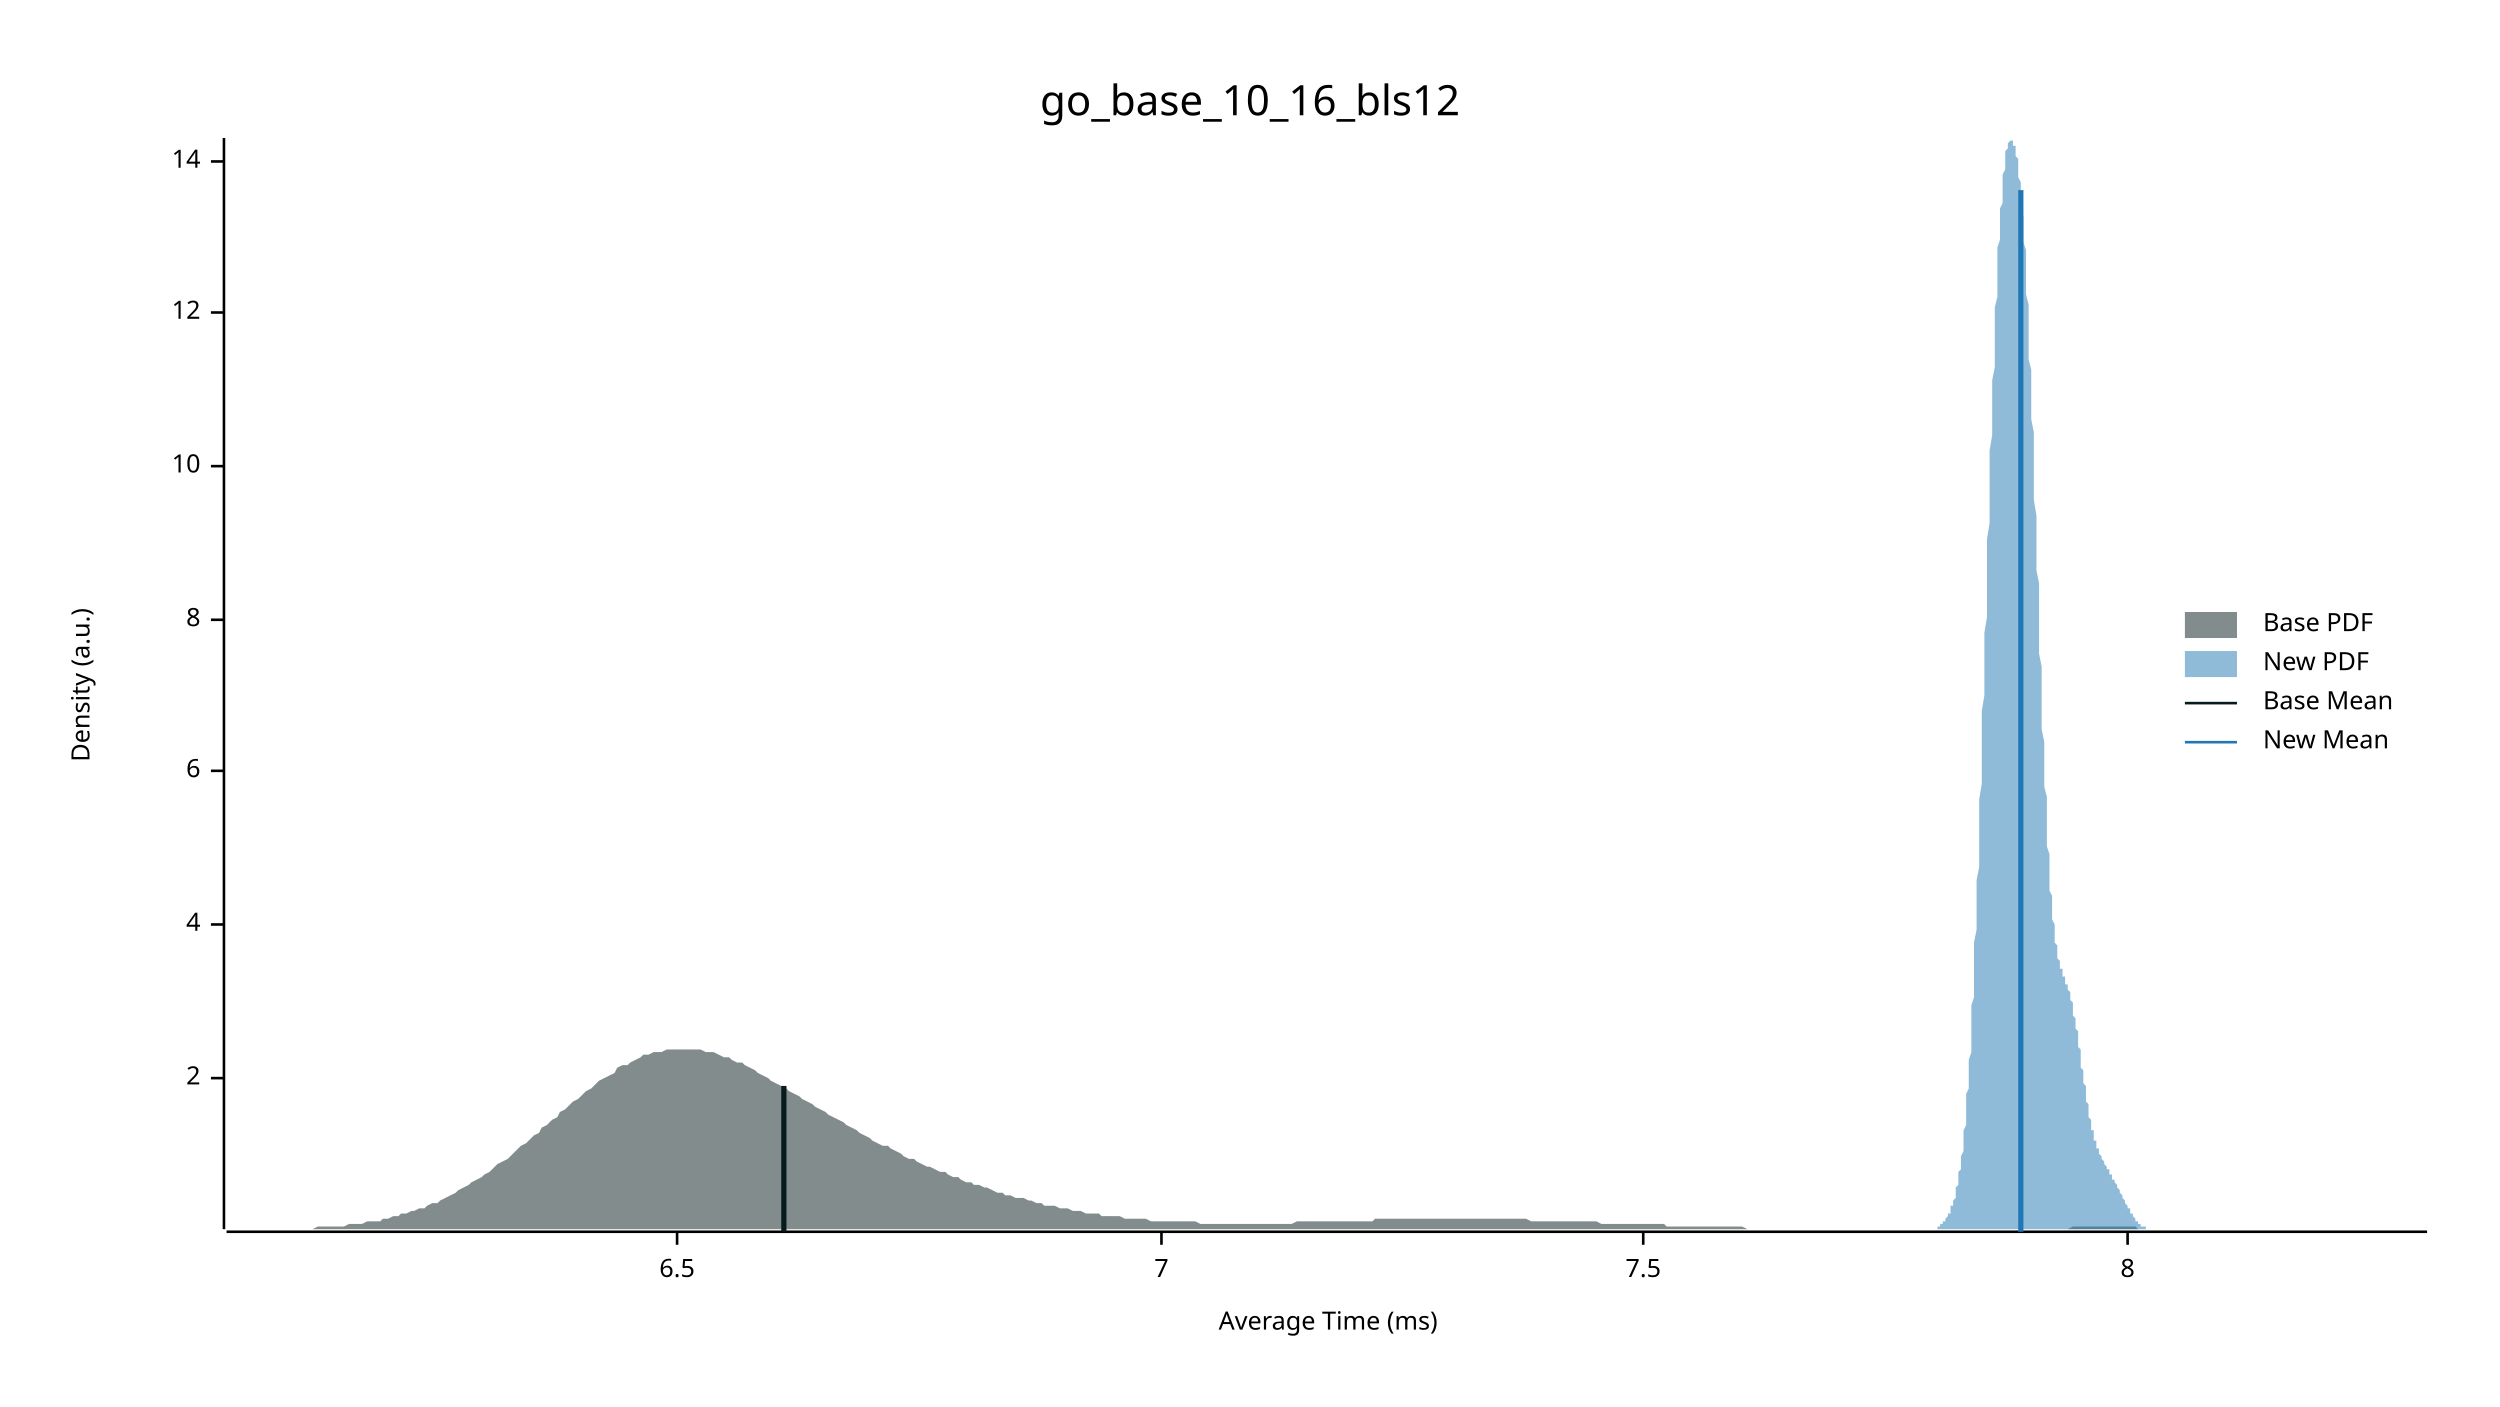
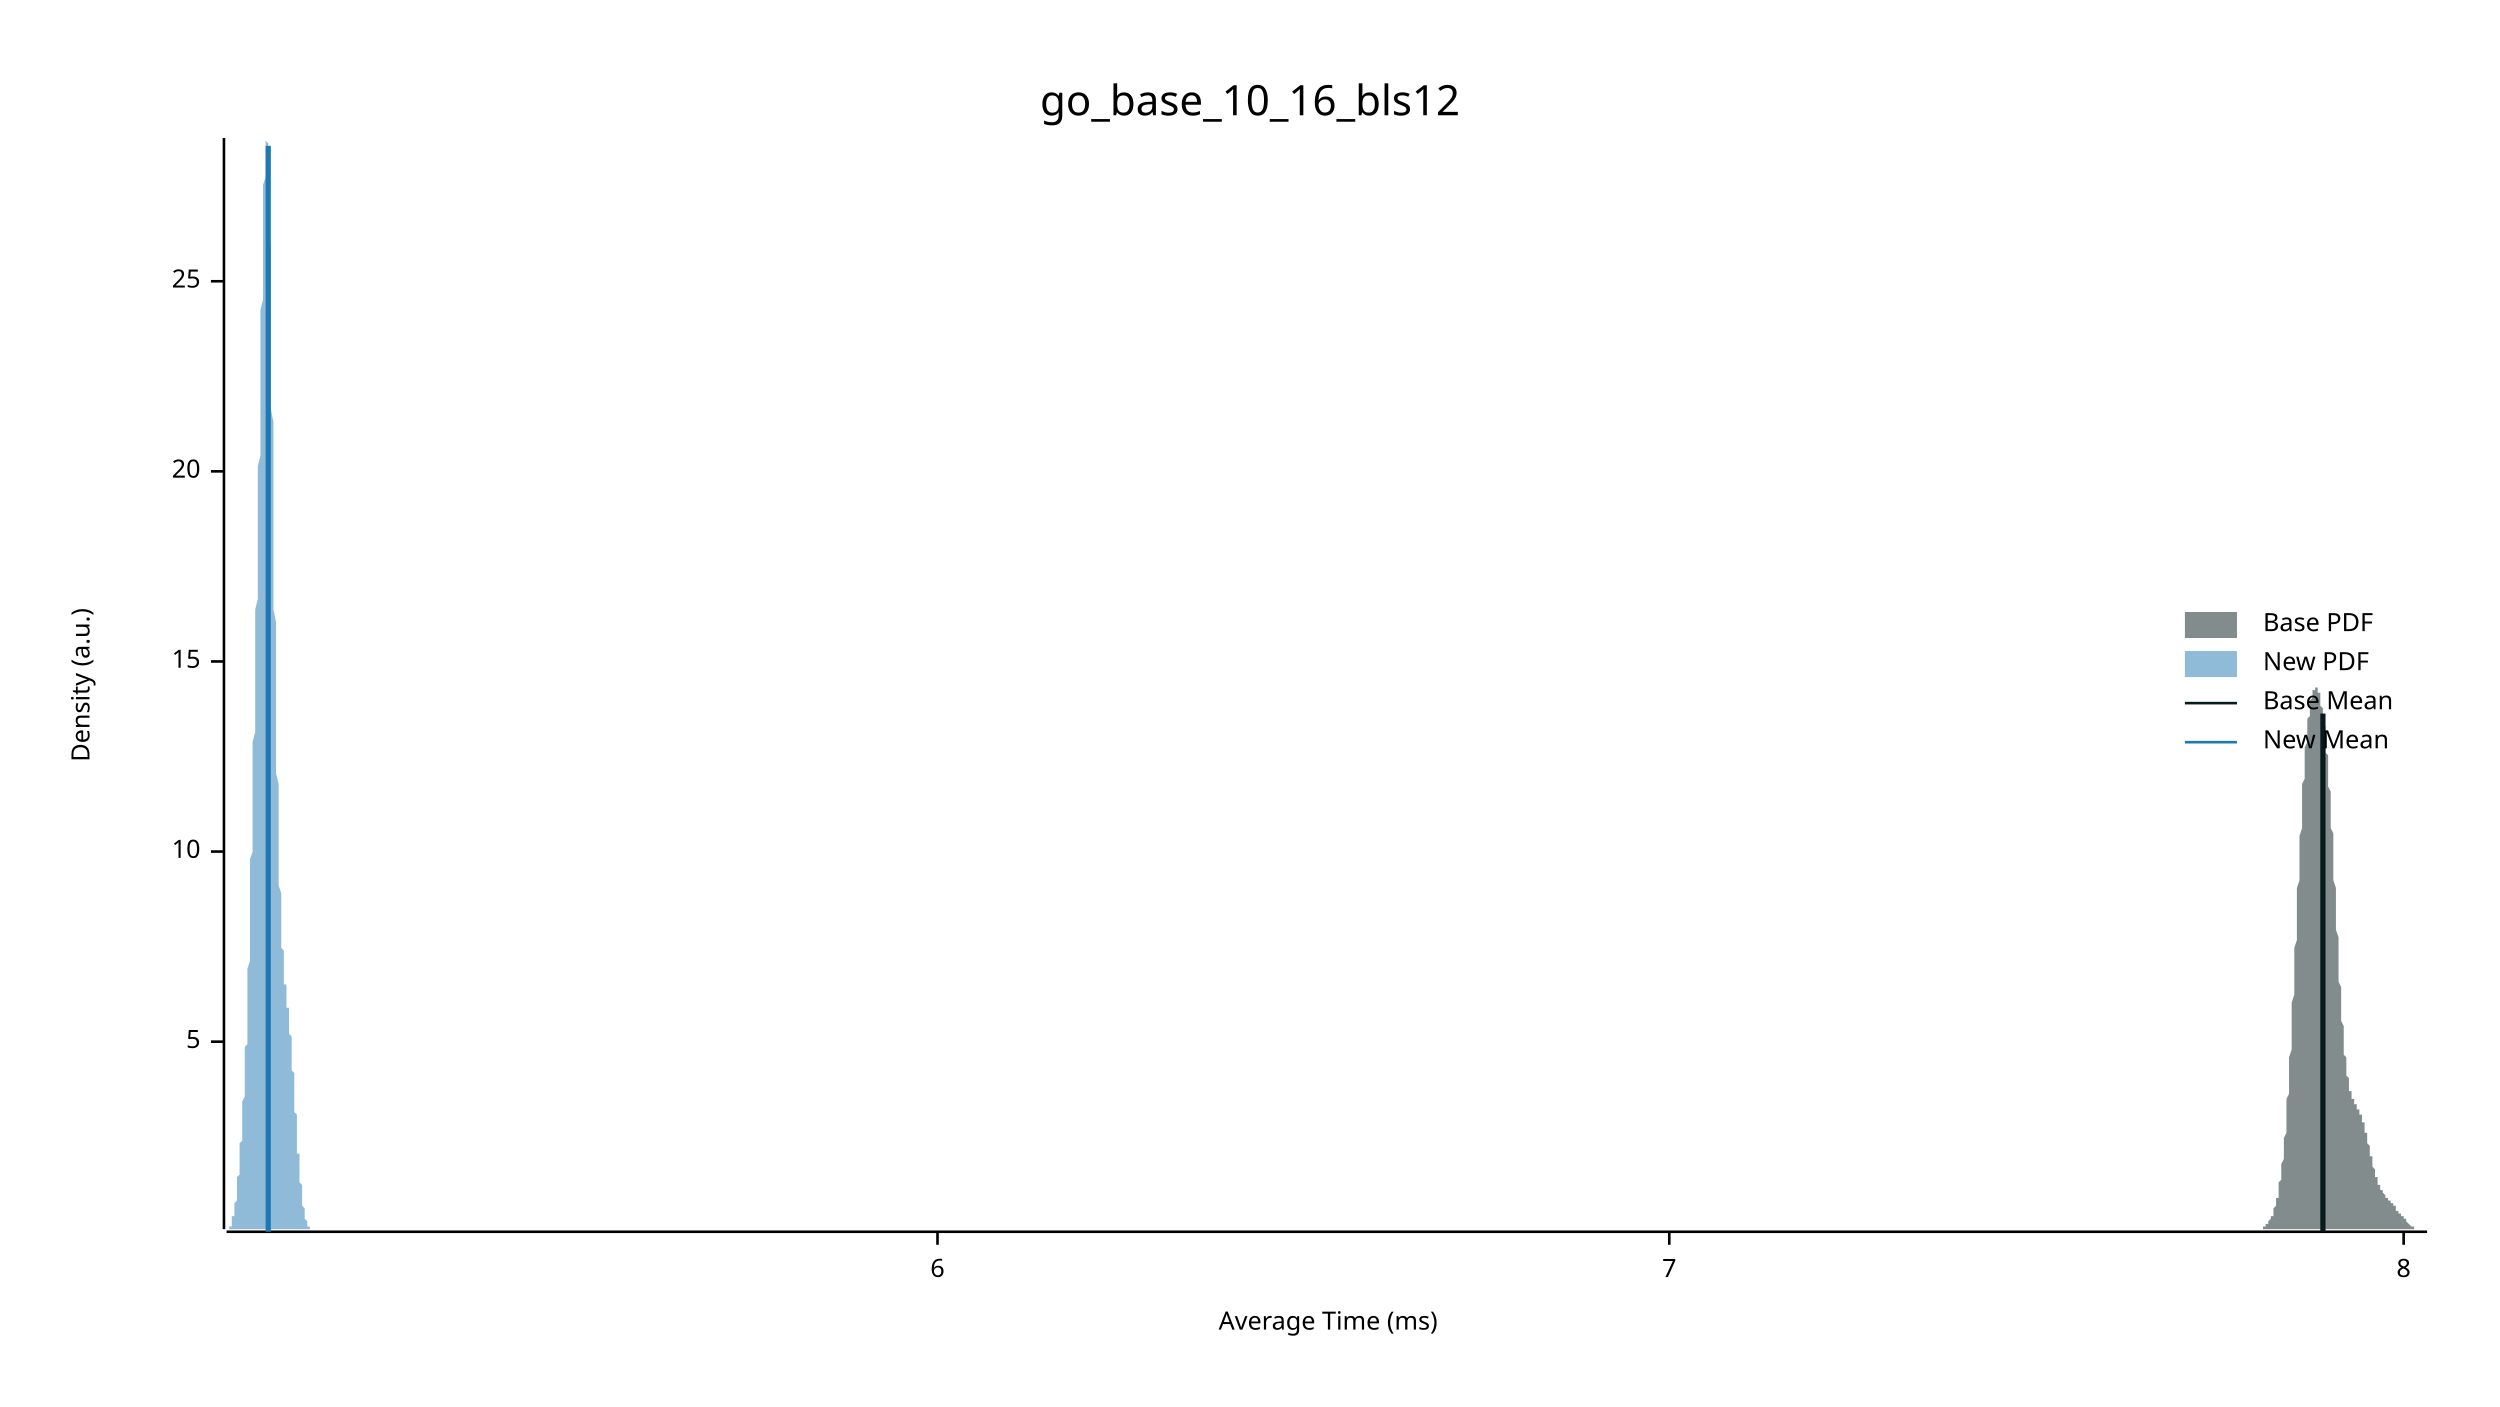
<svg xmlns="http://www.w3.org/2000/svg" width="960" height="540" viewBox="0 0 960 540">
  <text x="480" y="32" dy="0.76em" text-anchor="middle" font-family="sans-serif" font-size="16.129" opacity="1" fill="#000000">
go_base_10_16_bls12
</text>
  <text x="27" y="263" dy="0.76em" text-anchor="middle" font-family="sans-serif" font-size="9.677" opacity="1" fill="#000000" transform="rotate(270, 27, 263)">
Density (a.u.)
</text>
  <text x="510" y="513" dy="-0.5ex" text-anchor="middle" font-family="sans-serif" font-size="9.677" opacity="1" fill="#000000">
Average Time (ms)
</text>
  <polyline fill="none" opacity="1" stroke="#000000" stroke-width="1" points="86,53 86,472 " />
-   <text x="77" y="414" dy="0.5ex" text-anchor="end" font-family="sans-serif" font-size="9.677" opacity="1" fill="#000000">
- 2
+   <text x="77" y="400" dy="0.5ex" text-anchor="end" font-family="sans-serif" font-size="9.677" opacity="1" fill="#000000">
+ 5
</text>
-   <polyline fill="none" opacity="1" stroke="#000000" stroke-width="1" points="81,414 86,414 " />
-   <text x="77" y="355" dy="0.5ex" text-anchor="end" font-family="sans-serif" font-size="9.677" opacity="1" fill="#000000">
- 4
+   <polyline fill="none" opacity="1" stroke="#000000" stroke-width="1" points="81,400 86,400 " />
+   <text x="77" y="327" dy="0.5ex" text-anchor="end" font-family="sans-serif" font-size="9.677" opacity="1" fill="#000000">
+ 10
</text>
-   <polyline fill="none" opacity="1" stroke="#000000" stroke-width="1" points="81,355 86,355 " />
-   <text x="77" y="296" dy="0.5ex" text-anchor="end" font-family="sans-serif" font-size="9.677" opacity="1" fill="#000000">
+   <polyline fill="none" opacity="1" stroke="#000000" stroke-width="1" points="81,327 86,327 " />
+   <text x="77" y="254" dy="0.5ex" text-anchor="end" font-family="sans-serif" font-size="9.677" opacity="1" fill="#000000">
+ 15
+ </text>
+   <polyline fill="none" opacity="1" stroke="#000000" stroke-width="1" points="81,254 86,254 " />
+   <text x="77" y="181" dy="0.5ex" text-anchor="end" font-family="sans-serif" font-size="9.677" opacity="1" fill="#000000">
+ 20
+ </text>
+   <polyline fill="none" opacity="1" stroke="#000000" stroke-width="1" points="81,181 86,181 " />
+   <text x="77" y="108" dy="0.5ex" text-anchor="end" font-family="sans-serif" font-size="9.677" opacity="1" fill="#000000">
+ 25
+ </text>
+   <polyline fill="none" opacity="1" stroke="#000000" stroke-width="1" points="81,108 86,108 " />
+   <polyline fill="none" opacity="1" stroke="#000000" stroke-width="1" points="87,473 932,473 " />
+   <text x="360" y="483" dy="0.76em" text-anchor="middle" font-family="sans-serif" font-size="9.677" opacity="1" fill="#000000">
6
</text>
-   <polyline fill="none" opacity="1" stroke="#000000" stroke-width="1" points="81,296 86,296 " />
-   <text x="77" y="238" dy="0.5ex" text-anchor="end" font-family="sans-serif" font-size="9.677" opacity="1" fill="#000000">
+   <polyline fill="none" opacity="1" stroke="#000000" stroke-width="1" points="360,473 360,478 " />
+   <text x="641" y="483" dy="0.76em" text-anchor="middle" font-family="sans-serif" font-size="9.677" opacity="1" fill="#000000">
+ 7
+ </text>
+   <polyline fill="none" opacity="1" stroke="#000000" stroke-width="1" points="641,473 641,478 " />
+   <text x="923" y="483" dy="0.76em" text-anchor="middle" font-family="sans-serif" font-size="9.677" opacity="1" fill="#000000">
8
</text>
-   <polyline fill="none" opacity="1" stroke="#000000" stroke-width="1" points="81,238 86,238 " />
-   <text x="77" y="179" dy="0.5ex" text-anchor="end" font-family="sans-serif" font-size="9.677" opacity="1" fill="#000000">
- 10
- </text>
-   <polyline fill="none" opacity="1" stroke="#000000" stroke-width="1" points="81,179 86,179 " />
-   <text x="77" y="120" dy="0.5ex" text-anchor="end" font-family="sans-serif" font-size="9.677" opacity="1" fill="#000000">
- 12
- </text>
-   <polyline fill="none" opacity="1" stroke="#000000" stroke-width="1" points="81,120 86,120 " />
-   <text x="77" y="62" dy="0.5ex" text-anchor="end" font-family="sans-serif" font-size="9.677" opacity="1" fill="#000000">
- 14
- </text>
-   <polyline fill="none" opacity="1" stroke="#000000" stroke-width="1" points="81,62 86,62 " />
-   <polyline fill="none" opacity="1" stroke="#000000" stroke-width="1" points="87,473 932,473 " />
-   <text x="260" y="483" dy="0.76em" text-anchor="middle" font-family="sans-serif" font-size="9.677" opacity="1" fill="#000000">
- 6.5
- </text>
-   <polyline fill="none" opacity="1" stroke="#000000" stroke-width="1" points="260,473 260,478 " />
-   <text x="446" y="483" dy="0.76em" text-anchor="middle" font-family="sans-serif" font-size="9.677" opacity="1" fill="#000000">
- 7
- </text>
-   <polyline fill="none" opacity="1" stroke="#000000" stroke-width="1" points="446,473 446,478 " />
-   <text x="631" y="483" dy="0.76em" text-anchor="middle" font-family="sans-serif" font-size="9.677" opacity="1" fill="#000000">
- 7.5
- </text>
-   <polyline fill="none" opacity="1" stroke="#000000" stroke-width="1" points="631,473 631,478 " />
-   <text x="817" y="483" dy="0.76em" text-anchor="middle" font-family="sans-serif" font-size="9.677" opacity="1" fill="#000000">
- 8
- </text>
-   <polyline fill="none" opacity="1" stroke="#000000" stroke-width="1" points="817,473 817,478 " />
-   <polygon opacity="0.5" fill="#071A1C" points="87,472 88,472 90,472 92,472 93,472 95,472 97,472 98,472 100,472 102,472 103,472 105,472 107,472 109,472 110,472 112,472 114,472 115,472 117,472 119,472 120,472 122,471 124,471 125,471 127,471 129,471 131,471 132,471 134,470 136,470 137,470 139,470 141,469 142,469 144,469 146,469 147,468 149,468 151,467 153,467 154,466 156,466 158,465 159,465 161,464 163,464 164,463 166,462 168,462 169,461 171,460 173,459 175,458 176,457 178,456 180,455 181,454 183,453 185,452 186,451 188,450 190,448 191,447 193,446 195,445 197,443 198,442 200,440 202,439 203,438 205,436 207,435 208,433 210,432 212,430 214,429 215,427 217,426 219,424 220,423 222,422 224,420 225,419 227,418 229,416 230,415 232,414 234,413 236,412 237,410 239,409 241,409 242,408 244,407 246,406 247,405 249,405 251,404 252,404 254,404 256,403 258,403 259,403 261,403 263,403 264,403 266,403 268,403 269,403 271,404 273,404 274,404 276,405 278,406 280,406 281,407 283,408 285,408 286,409 288,410 290,411 291,412 293,413 295,414 296,415 298,416 300,417 302,418 303,419 305,420 307,421 308,422 310,423 312,424 313,425 315,426 317,427 318,428 320,429 322,430 324,431 325,432 327,433 329,434 330,435 332,436 334,437 335,438 337,439 339,440 341,440 342,441 344,442 346,443 347,444 349,445 351,445 352,446 354,447 356,448 357,448 359,449 361,450 363,450 364,451 366,452 368,452 369,453 371,454 373,454 374,455 376,455 378,456 379,456 381,457 383,458 385,458 386,459 388,459 390,460 391,460 393,460 395,461 396,461 398,462 400,462 401,463 403,463 405,463 407,464 408,464 410,464 412,465 413,465 415,465 417,466 418,466 420,466 422,466 423,467 425,467 427,467 429,467 430,467 432,468 434,468 435,468 437,468 439,468 440,468 442,469 444,469 445,469 447,469 449,469 451,469 452,469 454,469 456,469 457,469 459,469 461,470 462,470 464,470 466,470 468,470 469,470 471,470 473,470 474,470 476,470 478,470 479,470 481,470 483,470 484,470 486,470 488,470 490,470 491,470 493,470 495,470 496,470 498,469 500,469 501,469 503,469 505,469 506,469 508,469 510,469 512,469 513,469 515,469 517,469 518,469 520,469 522,469 523,469 525,469 527,469 528,468 530,468 532,468 534,468 535,468 537,468 539,468 540,468 542,468 544,468 545,468 547,468 549,468 550,468 552,468 554,468 556,468 557,468 559,468 561,468 562,468 564,468 566,468 567,468 569,468 571,468 573,468 574,468 576,468 578,468 579,468 581,468 583,468 584,468 586,468 588,469 589,469 591,469 593,469 595,469 596,469 598,469 600,469 601,469 603,469 605,469 606,469 608,469 610,469 611,469 613,469 615,470 617,470 618,470 620,470 622,470 623,470 625,470 627,470 628,470 630,470 632,470 633,470 635,470 637,470 639,470 640,471 642,471 644,471 645,471 647,471 649,471 650,471 652,471 654,471 655,471 657,471 659,471 661,471 662,471 664,471 666,471 667,471 669,471 671,472 672,472 674,472 676,472 677,472 679,472 681,472 683,472 684,472 686,472 688,472 689,472 691,472 693,472 694,472 696,472 698,472 700,472 701,472 703,472 705,472 706,472 708,472 710,472 711,472 713,472 715,472 716,472 718,472 720,472 722,472 723,472 725,472 727,472 728,472 730,472 732,472 733,472 735,472 737,472 738,472 740,472 742,472 744,472 745,472 747,472 749,472 750,472 752,472 754,472 755,472 757,472 759,472 760,472 762,472 764,472 766,472 767,472 769,472 771,472 772,472 774,472 776,472 777,472 779,472 781,472 782,472 784,472 786,472 788,472 789,472 791,472 793,472 794,472 796,471 798,471 799,471 801,471 803,471 804,471 806,471 808,471 810,471 811,471 813,471 815,471 816,471 818,471 820,471 821,472 823,472 825,472 827,472 828,472 830,472 832,472 833,472 835,472 837,472 838,472 840,472 842,472 843,472 845,472 847,472 849,472 850,472 852,472 854,472 855,472 857,472 859,472 860,472 862,472 864,472 865,472 867,472 869,472 871,472 872,472 874,472 876,472 877,472 879,472 881,472 882,472 884,472 886,472 887,472 889,472 891,472 893,472 894,472 896,472 898,472 899,472 901,472 903,472 904,472 906,472 908,472 909,472 911,472 913,472 915,472 916,472 918,472 920,472 921,472 923,472 925,472 926,472 928,472 930,472 932,472 932,472 87,472 " />
-   <polygon opacity="0.5" fill="#1F78B4" points="740,472 740,472 740,472 740,472 740,472 741,472 741,472 741,472 741,472 741,472 741,472 742,472 742,472 742,472 742,472 742,472 743,472 743,472 743,472 743,472 743,472 743,472 744,472 744,471 744,471 744,471 744,471 744,471 745,471 745,471 745,471 745,471 745,470 746,470 746,470 746,470 746,470 746,470 746,469 747,469 747,469 747,469 747,468 747,468 747,468 748,467 748,467 748,467 748,466 748,466 749,466 749,465 749,465 749,464 749,464 749,463 750,463 750,462 750,462 750,461 750,461 751,460 751,459 751,458 751,458 751,457 751,456 752,455 752,454 752,453 752,452 752,451 752,450 753,449 753,448 753,446 753,445 753,444 754,442 754,441 754,439 754,437 754,435 754,434 755,432 755,430 755,427 755,425 755,423 755,420 756,418 756,415 756,412 756,410 756,407 757,404 757,400 757,397 757,394 757,390 757,386 758,383 758,379 758,375 758,371 758,366 758,362 759,357 759,353 759,348 759,343 759,338 760,333 760,328 760,323 760,318 760,312 760,307 761,301 761,296 761,290 761,284 761,278 761,273 762,267 762,261 762,255 762,249 762,243 763,237 763,231 763,225 763,219 763,213 763,207 764,201 764,195 764,190 764,184 764,178 764,173 765,167 765,162 765,157 765,151 765,146 766,141 766,137 766,132 766,127 766,123 766,118 767,114 767,110 767,106 767,103 767,99 767,95 768,92 768,89 768,86 768,83 768,80 769,78 769,75 769,73 769,71 769,69 769,67 770,65 770,64 770,62 770,61 770,60 770,58 771,57 771,57 771,56 771,55 771,55 772,54 772,54 772,54 772,54 772,53 772,54 773,54 773,54 773,54 773,55 773,55 773,56 774,56 774,57 774,58 774,59 774,60 775,61 775,62 775,64 775,65 775,67 775,68 776,70 776,72 776,74 776,76 776,78 776,80 777,83 777,85 777,88 777,90 777,93 778,96 778,100 778,103 778,106 778,110 778,113 779,117 779,121 779,125 779,129 779,134 779,138 780,142 780,147 780,152 780,157 780,161 781,166 781,171 781,177 781,182 781,187 781,192 782,198 782,203 782,208 782,214 782,219 783,224 783,230 783,235 783,240 783,246 783,251 784,256 784,261 784,266 784,271 784,276 784,280 785,285 785,290 785,294 785,298 785,302 786,306 786,310 786,314 786,318 786,321 786,325 787,328 787,331 787,334 787,337 787,339 787,342 788,344 788,347 788,349 788,351 788,353 789,355 789,356 789,358 789,359 789,361 789,362 790,363 790,364 790,365 790,366 790,367 790,368 791,369 791,370 791,370 791,371 791,372 792,372 792,373 792,373 792,374 792,374 792,375 793,375 793,376 793,376 793,377 793,377 793,378 794,378 794,379 794,379 794,380 794,380 795,381 795,382 795,382 795,383 795,384 795,384 796,385 796,386 796,387 796,388 796,389 796,390 797,391 797,392 797,393 797,394 797,395 798,396 798,397 798,398 798,400 798,401 798,402 799,403 799,405 799,406 799,407 799,408 799,410 800,411 800,412 800,413 800,415 800,416 801,417 801,418 801,420 801,421 801,422 801,423 802,424 802,425 802,426 802,427 802,428 802,429 803,430 803,431 803,432 803,433 803,434 804,434 804,435 804,436 804,436 804,437 804,438 805,438 805,439 805,439 805,440 805,441 805,441 806,441 806,442 806,442 806,443 806,443 807,444 807,444 807,444 807,445 807,445 807,445 808,446 808,446 808,446 808,447 808,447 808,447 809,448 809,448 809,448 809,448 809,449 810,449 810,449 810,450 810,450 810,450 810,451 811,451 811,451 811,452 811,452 811,452 811,453 812,453 812,453 812,454 812,454 812,454 813,455 813,455 813,455 813,456 813,456 813,456 814,457 814,457 814,457 814,458 814,458 815,459 815,459 815,459 815,460 815,460 815,460 816,461 816,461 816,461 816,462 816,462 816,462 817,463 817,463 817,463 817,464 817,464 818,464 818,465 818,465 818,465 818,466 818,466 819,466 819,466 819,467 819,467 819,467 819,467 820,468 820,468 820,468 820,468 820,469 821,469 821,469 821,469 821,469 821,470 821,470 822,470 822,470 822,470 822,470 822,471 822,471 823,471 823,471 823,471 823,471 823,471 824,471 824,471 824,472 824,472 824,472 824,472 825,472 825,472 825,472 825,472 825,472 825,472 826,472 826,472 826,472 826,472 826,472 827,472 827,472 827,472 827,472 827,472 827,472 828,472 828,472 828,472 828,472 740,472 " />
-   <polyline fill="none" opacity="1" stroke="#071A1C" stroke-width="2" points="301,473 301,417 " />
-   <polyline fill="none" opacity="1" stroke="#1F78B4" stroke-width="2" points="776,473 776,73 " />
+   <polyline fill="none" opacity="1" stroke="#000000" stroke-width="1" points="923,473 923,478 " />
+   <polygon opacity="0.5" fill="#071A1C" points="864,472 865,472 865,472 865,472 865,472 865,472 865,472 865,472 866,472 866,472 866,472 866,472 866,472 866,472 866,472 866,472 867,472 867,472 867,472 867,472 867,472 867,472 867,472 868,472 868,472 868,472 868,472 868,472 868,472 868,472 869,472 869,472 869,472 869,471 869,471 869,471 869,471 869,471 870,471 870,471 870,471 870,471 870,470 870,470 870,470 871,470 871,470 871,470 871,470 871,469 871,469 871,469 871,469 872,468 872,468 872,468 872,468 872,467 872,467 872,467 873,467 873,466 873,466 873,466 873,465 873,465 873,464 873,464 874,463 874,463 874,462 874,462 874,461 874,461 874,460 875,460 875,459 875,458 875,457 875,457 875,456 875,455 875,454 876,453 876,452 876,451 876,450 876,449 876,448 876,447 877,445 877,444 877,443 877,441 877,440 877,438 877,437 878,435 878,433 878,432 878,430 878,428 878,426 878,424 878,422 879,420 879,418 879,415 879,413 879,411 879,408 879,406 880,403 880,401 880,398 880,396 880,393 880,390 880,387 880,385 881,382 881,379 881,376 881,373 881,370 881,367 881,364 882,361 882,358 882,355 882,352 882,349 882,346 882,344 882,341 883,338 883,335 883,332 883,329 883,326 883,324 883,321 884,318 884,316 884,313 884,310 884,308 884,306 884,303 884,301 885,299 885,297 885,294 885,292 885,290 885,289 885,287 886,285 886,283 886,282 886,280 886,279 886,278 886,276 887,275 887,274 887,273 887,272 887,271 887,270 887,269 887,269 888,268 888,267 888,267 888,266 888,266 888,265 888,265 889,265 889,265 889,264 889,264 889,264 889,264 889,264 889,264 890,264 890,265 890,265 890,265 890,265 890,266 890,266 891,266 891,267 891,267 891,268 891,269 891,269 891,270 891,271 892,272 892,272 892,273 892,274 892,275 892,276 892,277 893,279 893,280 893,281 893,283 893,284 893,286 893,287 893,289 894,290 894,292 894,294 894,296 894,298 894,300 894,302 895,304 895,306 895,308 895,311 895,313 895,315 895,318 896,320 896,323 896,325 896,328 896,331 896,333 896,336 896,338 897,341 897,344 897,346 897,349 897,352 897,354 897,357 898,360 898,362 898,365 898,367 898,370 898,372 898,375 898,377 899,379 899,382 899,384 899,386 899,388 899,390 899,392 900,394 900,396 900,397 900,399 900,401 900,402 900,404 900,405 901,406 901,408 901,409 901,410 901,411 901,412 901,413 902,414 902,415 902,416 902,416 902,417 902,418 902,418 902,419 903,419 903,420 903,420 903,421 903,421 903,421 903,422 904,422 904,422 904,423 904,423 904,423 904,423 904,424 905,424 905,424 905,424 905,425 905,425 905,425 905,425 905,426 906,426 906,426 906,426 906,427 906,427 906,427 906,428 907,428 907,428 907,429 907,429 907,430 907,430 907,430 907,431 908,431 908,432 908,432 908,433 908,433 908,434 908,435 909,435 909,436 909,436 909,437 909,438 909,438 909,439 909,439 910,440 910,441 910,441 910,442 910,443 910,443 910,444 911,444 911,445 911,446 911,446 911,447 911,447 911,448 911,448 912,449 912,450 912,450 912,451 912,451 912,451 912,452 913,452 913,453 913,453 913,454 913,454 913,454 913,455 914,455 914,455 914,456 914,456 914,456 914,456 914,457 914,457 915,457 915,457 915,458 915,458 915,458 915,458 915,458 916,459 916,459 916,459 916,459 916,459 916,459 916,460 916,460 917,460 917,460 917,460 917,460 917,460 917,461 917,461 918,461 918,461 918,461 918,461 918,462 918,462 918,462 918,462 919,462 919,462 919,463 919,463 919,463 919,463 919,463 920,463 920,464 920,464 920,464 920,464 920,464 920,464 920,465 921,465 921,465 921,465 921,465 921,465 921,466 921,466 922,466 922,466 922,466 922,466 922,467 922,467 922,467 923,467 923,467 923,467 923,468 923,468 923,468 923,468 923,468 924,468 924,469 924,469 924,469 924,469 924,469 924,469 925,470 925,470 925,470 925,470 925,470 925,470 925,470 925,470 926,471 926,471 926,471 926,471 926,471 926,471 926,471 927,471 927,471 927,471 927,471 927,472 927,472 927,472 927,472 928,472 928,472 928,472 928,472 928,472 928,472 928,472 929,472 929,472 929,472 929,472 929,472 929,472 929,472 929,472 930,472 930,472 930,472 930,472 930,472 930,472 930,472 931,472 931,472 931,472 931,472 931,472 931,472 931,472 932,472 932,472 864,472 " />
+   <polygon opacity="0.5" fill="#1F78B4" points="87,472 87,472 87,472 87,472 87,472 87,472 87,472 87,472 87,472 87,472 87,472 87,472 87,472 87,472 87,472 88,472 88,472 88,472 88,472 88,472 88,472 88,472 88,472 88,471 88,471 88,471 88,471 88,471 88,471 88,471 89,471 89,470 89,470 89,470 89,470 89,470 89,470 89,469 89,469 89,469 89,469 89,468 89,468 89,468 89,467 90,467 90,467 90,466 90,466 90,466 90,465 90,465 90,464 90,464 90,464 90,463 90,463 90,462 90,462 91,461 91,460 91,460 91,459 91,459 91,458 91,457 91,457 91,456 91,455 91,455 91,454 91,453 91,452 91,452 92,451 92,450 92,449 92,449 92,448 92,447 92,446 92,445 92,444 92,443 92,442 92,442 92,441 92,440 92,439 93,438 93,437 93,436 93,435 93,434 93,433 93,432 93,431 93,429 93,428 93,427 93,426 93,425 93,424 93,423 94,421 94,420 94,419 94,417 94,416 94,415 94,413 94,412 94,410 94,409 94,407 94,406 94,404 94,402 95,401 95,399 95,397 95,395 95,393 95,392 95,390 95,388 95,385 95,383 95,381 95,379 95,377 95,374 95,372 96,369 96,367 96,364 96,362 96,359 96,356 96,354 96,351 96,348 96,345 96,342 96,339 96,336 96,333 96,330 97,327 97,324 97,321 97,318 97,314 97,311 97,308 97,304 97,301 97,298 97,295 97,291 97,288 97,285 98,281 98,278 98,274 98,271 98,268 98,264 98,261 98,257 98,254 98,251 98,247 98,244 98,240 98,237 98,234 99,230 99,227 99,223 99,220 99,216 99,213 99,209 99,205 99,202 99,198 99,194 99,191 99,187 99,183 99,179 100,175 100,172 100,168 100,164 100,160 100,156 100,152 100,148 100,144 100,140 100,136 100,132 100,127 100,123 100,119 101,115 101,111 101,108 101,104 101,100 101,96 101,93 101,89 101,86 101,83 101,79 101,76 101,73 101,71 102,68 102,66 102,64 102,62 102,60 102,58 102,57 102,56 102,55 102,54 102,54 102,53 102,54 102,54 102,54 103,55 103,56 103,57 103,59 103,61 103,63 103,65 103,67 103,70 103,73 103,76 103,79 103,83 103,86 103,90 104,94 104,98 104,103 104,107 104,112 104,116 104,121 104,126 104,131 104,136 104,141 104,146 104,151 104,157 105,162 105,167 105,172 105,178 105,183 105,188 105,194 105,199 105,204 105,209 105,214 105,219 105,224 105,229 105,234 106,239 106,243 106,248 106,253 106,257 106,262 106,266 106,270 106,274 106,278 106,282 106,286 106,290 106,294 106,297 107,301 107,304 107,308 107,311 107,314 107,317 107,320 107,323 107,326 107,328 107,331 107,333 107,336 107,338 107,340 108,343 108,345 108,347 108,349 108,350 108,352 108,354 108,356 108,357 108,359 108,360 108,362 108,363 108,364 109,365 109,366 109,368 109,369 109,370 109,371 109,372 109,372 109,373 109,374 109,375 109,376 109,376 109,377 109,378 110,378 110,379 110,380 110,380 110,381 110,381 110,382 110,383 110,383 110,384 110,384 110,385 110,386 110,386 110,387 111,387 111,388 111,389 111,389 111,390 111,391 111,391 111,392 111,393 111,394 111,394 111,395 111,396 111,397 112,398 112,398 112,399 112,400 112,401 112,402 112,403 112,404 112,405 112,406 112,407 112,408 112,409 112,410 112,411 113,412 113,413 113,414 113,415 113,416 113,417 113,418 113,419 113,420 113,421 113,423 113,424 113,425 113,426 113,427 114,428 114,429 114,430 114,431 114,432 114,433 114,435 114,436 114,437 114,438 114,439 114,440 114,441 114,442 114,443 115,443 115,444 115,445 115,446 115,447 115,448 115,449 115,450 115,450 115,451 115,452 115,453 115,454 115,454 116,455 116,456 116,456 116,457 116,458 116,458 116,459 116,459 116,460 116,461 116,461 116,462 116,462 116,463 116,463 117,464 117,464 117,464 117,465 117,465 117,466 117,466 117,466 117,467 117,467 117,467 117,468 117,468 117,468 117,468 118,469 118,469 118,469 118,469 118,470 118,470 118,470 118,470 118,470 118,470 118,471 118,471 118,471 118,471 119,471 119,471 119,471 119,471 119,472 119,472 119,472 119,472 119,472 119,472 119,472 119,472 119,472 119,472 119,472 120,472 120,472 120,472 120,472 120,472 120,472 120,472 120,472 120,472 120,472 120,472 120,472 120,472 120,472 120,472 87,472 " />
+   <polyline fill="none" opacity="1" stroke="#071A1C" stroke-width="2" points="892,473 892,274 " />
+   <polyline fill="none" opacity="1" stroke="#1F78B4" stroke-width="2" points="103,473 103,56 " />
  <text x="869" y="235" dy="0.76em" text-anchor="start" font-family="sans-serif" font-size="9.677" opacity="1" fill="#000000">
Base PDF
</text>
  <text x="869" y="250" dy="0.76em" text-anchor="start" font-family="sans-serif" font-size="9.677" opacity="1" fill="#000000">
New PDF
</text>
  <text x="869" y="265" dy="0.76em" text-anchor="start" font-family="sans-serif" font-size="9.677" opacity="1" fill="#000000">
Base Mean
</text>
  <text x="869" y="280" dy="0.76em" text-anchor="start" font-family="sans-serif" font-size="9.677" opacity="1" fill="#000000">
New Mean
</text>
  <rect x="839" y="235" width="20" height="10" opacity="0.5" fill="#071A1C" stroke="none" />
  <rect x="839" y="250" width="20" height="10" opacity="0.5" fill="#1F78B4" stroke="none" />
  <polyline fill="none" opacity="1" stroke="#071A1C" stroke-width="1" points="839,270 859,270 " />
  <polyline fill="none" opacity="1" stroke="#1F78B4" stroke-width="1" points="839,285 859,285 " />
</svg>
